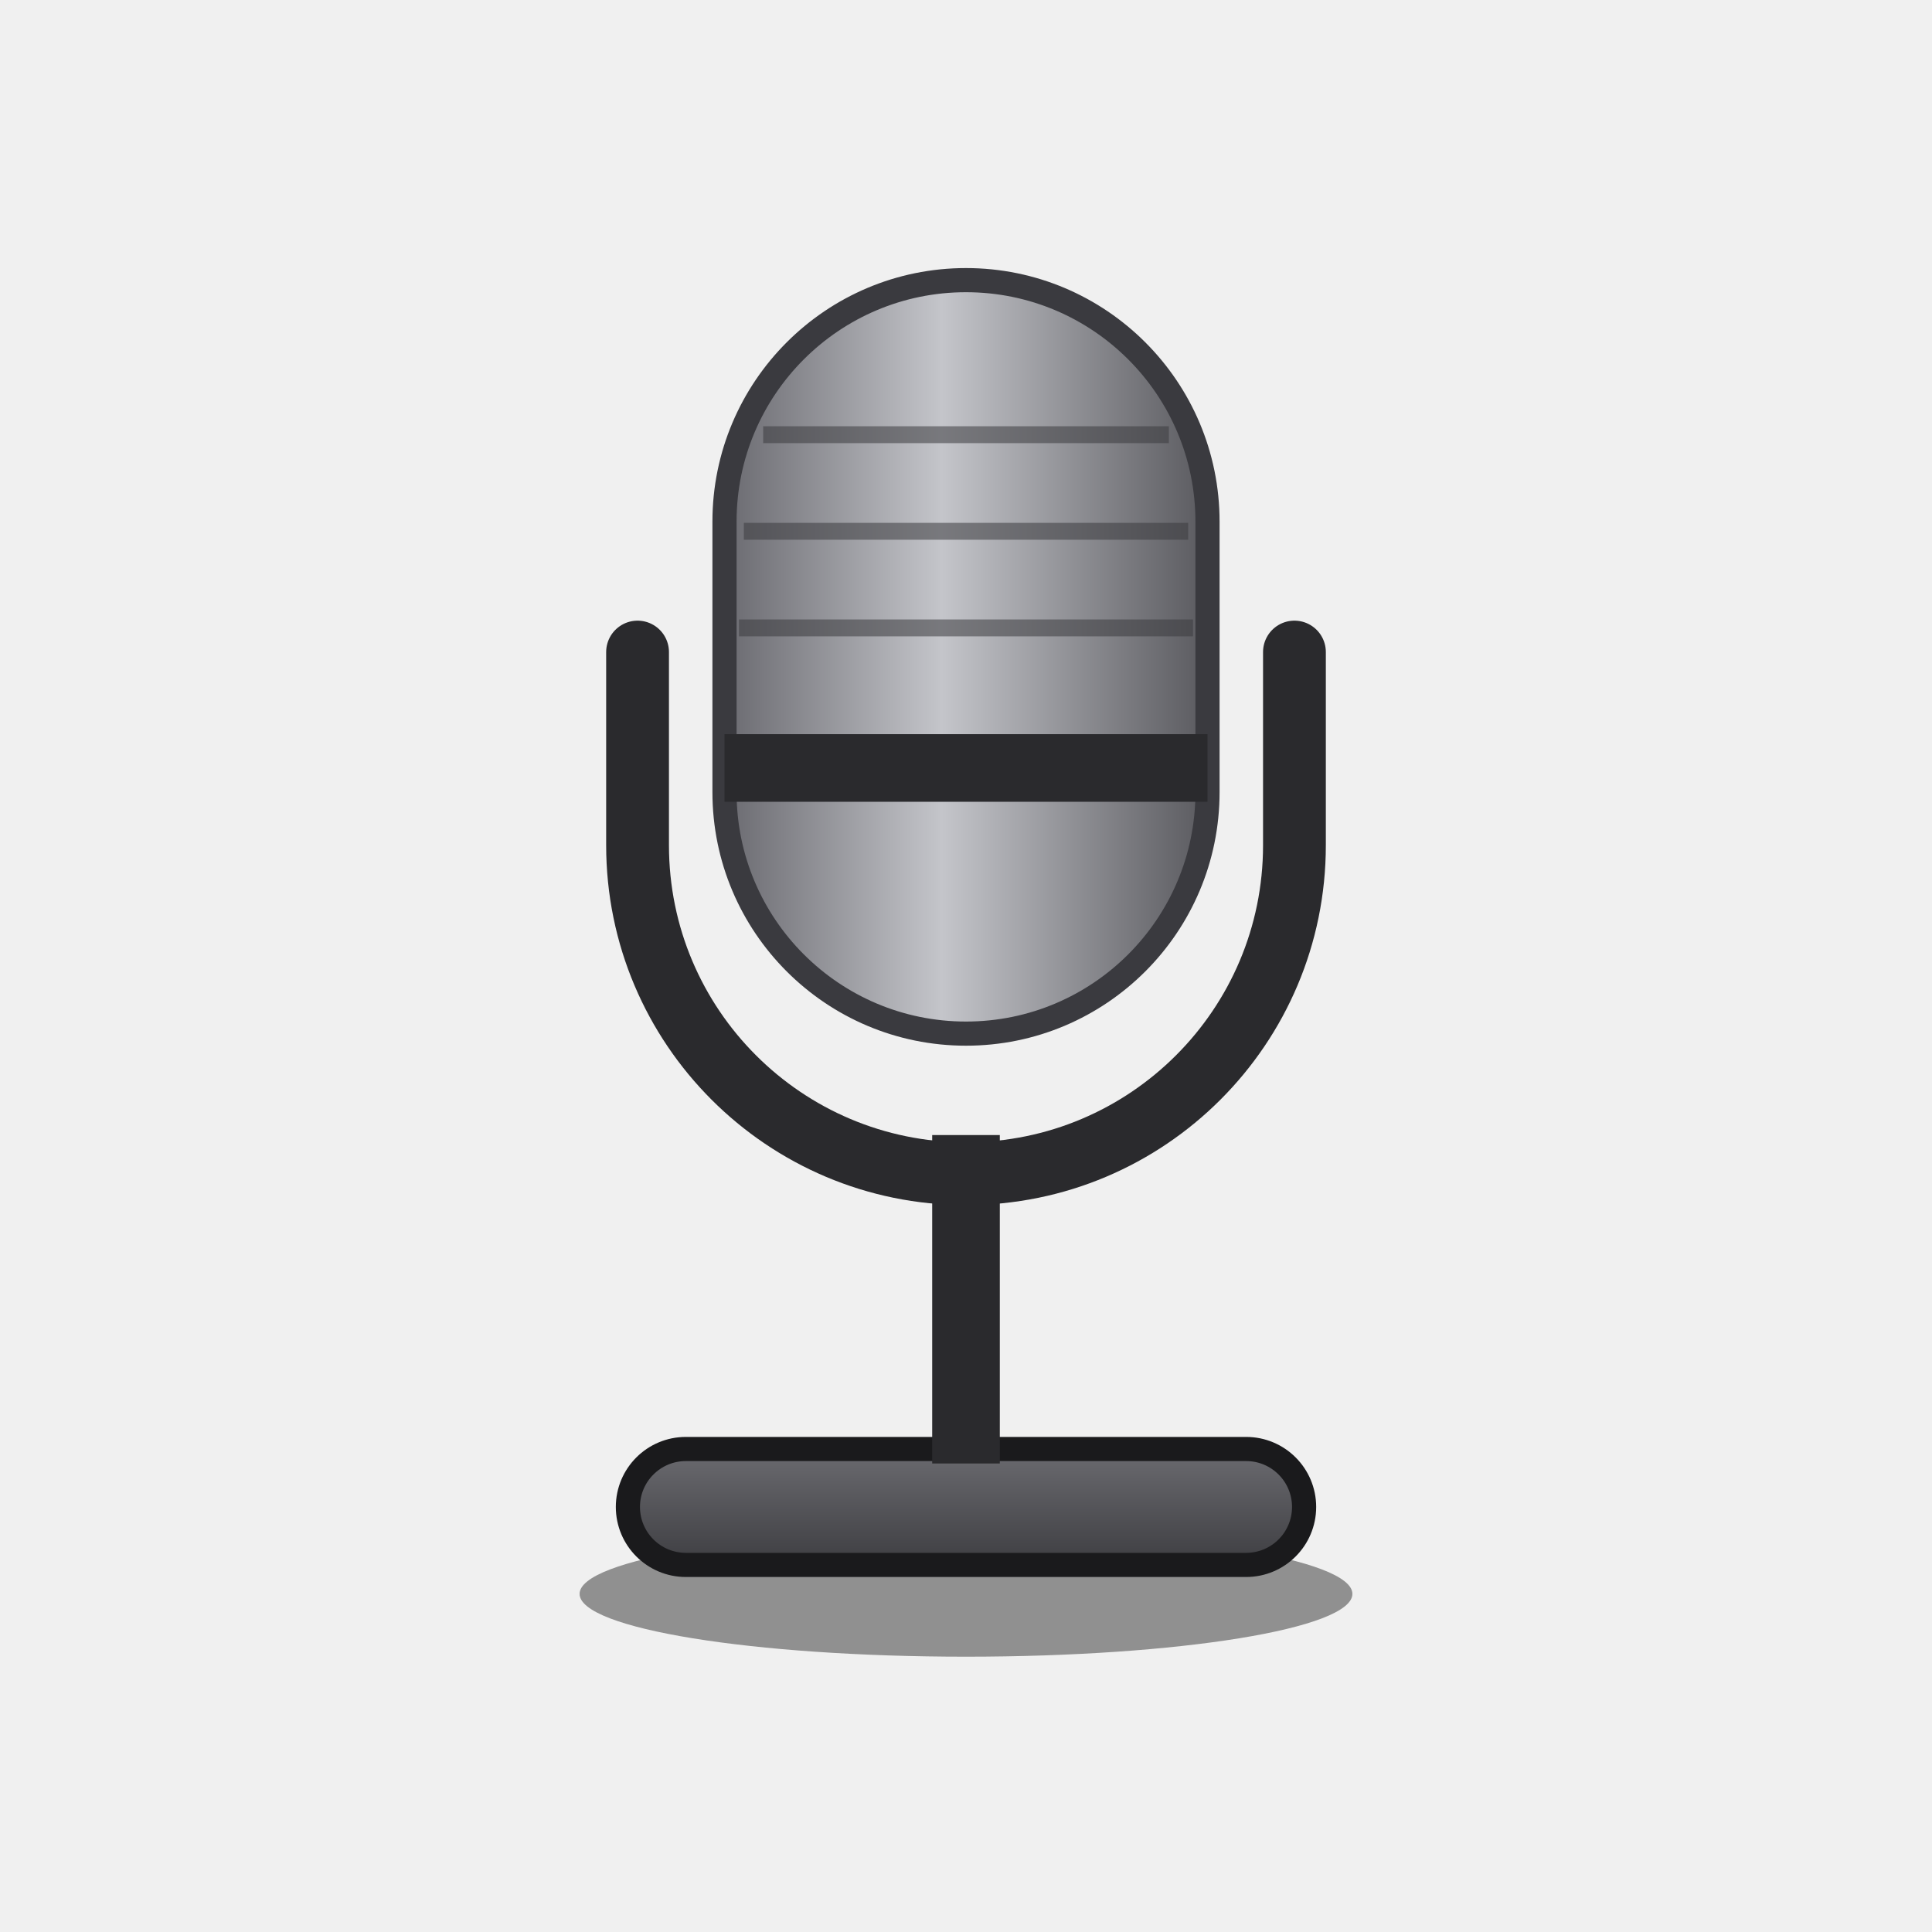
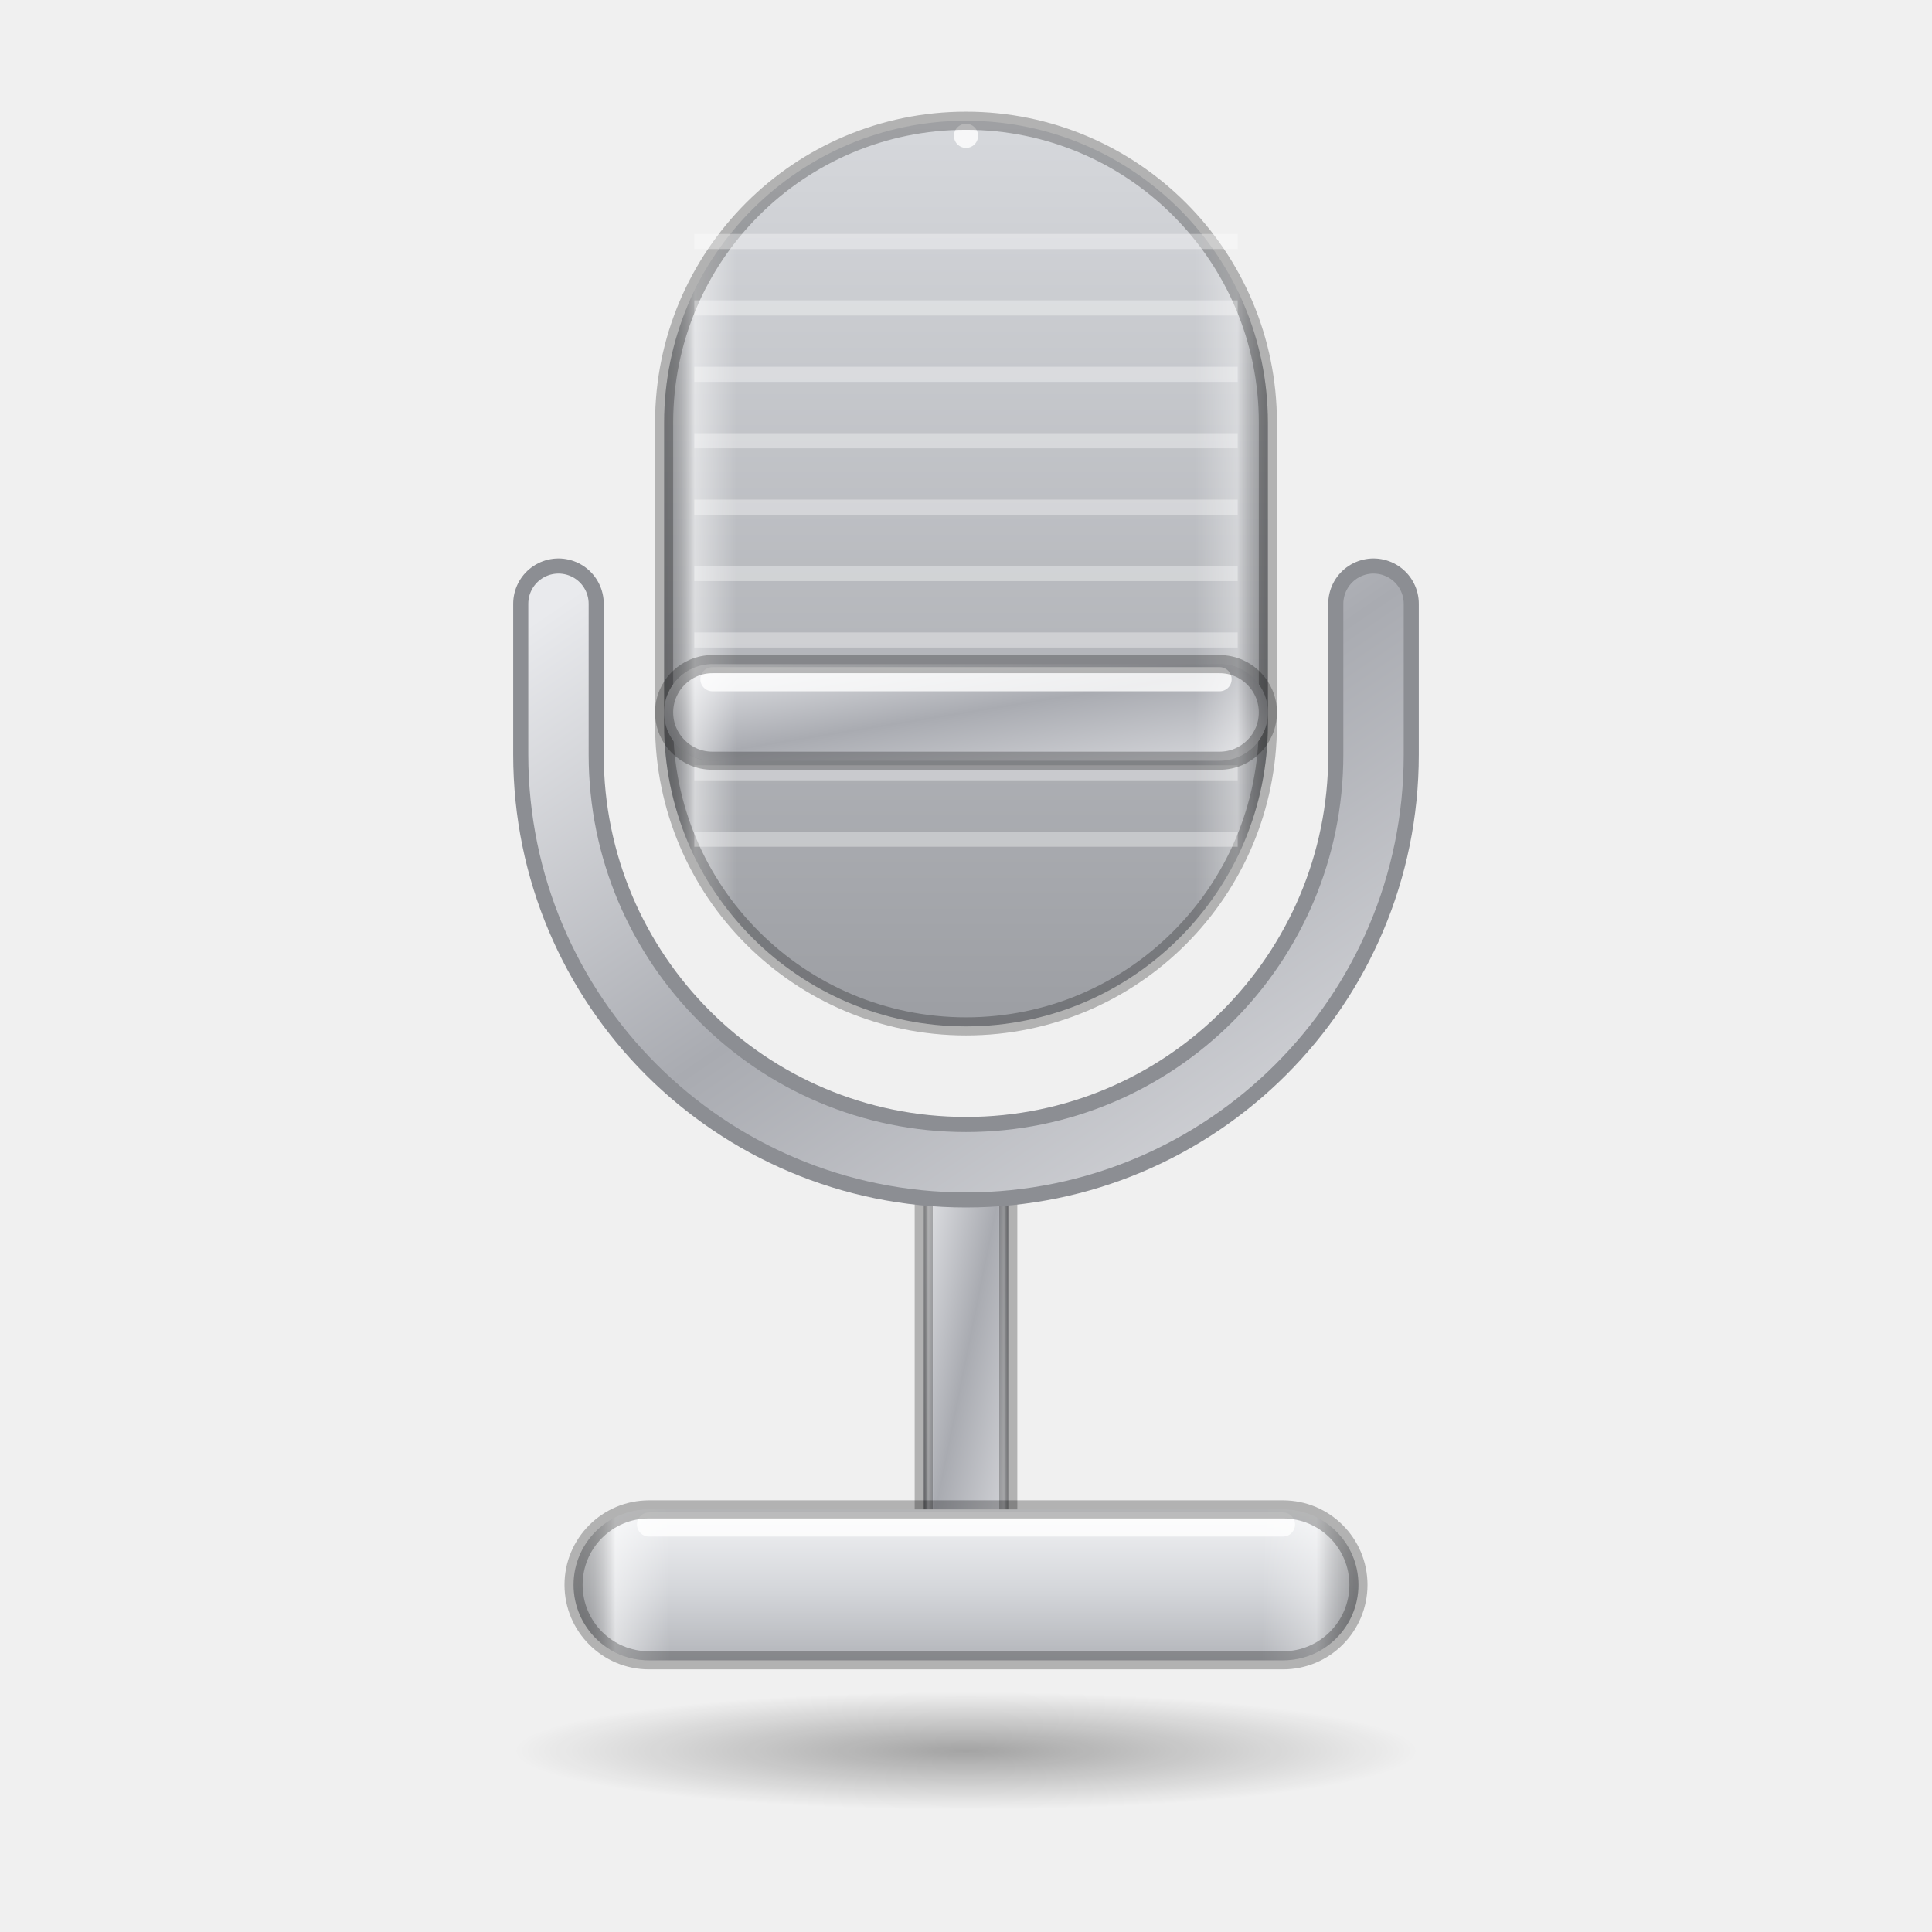
- <svg xmlns="http://www.w3.org/2000/svg" width="128" height="128" viewBox="0 0 40 40">
-   <svg y="4" width="40" height="32" viewBox="0 0 40 32">
-     <defs>
-       <linearGradient id="body" x1="0" y1="0" x2="0" y2="1">
-         <stop offset="0" stop-color="#6b6b70" />
-         <stop offset="1" stop-color="#3e3e42" />
-       </linearGradient>
-       <linearGradient id="grill" x1="0" y1="0" x2="1" y2="0">
-         <stop offset="0" stop-color="#6a6a70" />
-         <stop offset="0.45" stop-color="#c4c5ca" />
-         <stop offset="1" stop-color="#5a5a5f" />
-       </linearGradient>
-     </defs>
-     <ellipse cx="20" cy="29" rx="8" ry="1.3" fill="#000000" fill-opacity="0.4" />
-     <rect x="13" y="26" width="14" height="2.4" rx="1.2" fill="url(#body)" stroke="#1a1a1c" stroke-width="0.5" />
-     <rect x="19.3" y="19.5" width="1.4" height="6.8" fill="#2a2a2d" />
-     <path d="M13.2 9.5v4a6.8 6.8 0 0 0 13.6 0v-4" fill="none" stroke="#2a2a2d" stroke-width="1.3" stroke-linecap="round" />
-     <rect x="15" y="1.8" width="10" height="15.6" rx="5" fill="url(#grill)" stroke="#3a3a3f" stroke-width="0.5" />
-     <path d="M15.8 5h8.4M15.4 7h9.2M15.3 9h9.4" stroke="#3a3a3f" stroke-opacity="0.55" stroke-width="0.35" />
-     <rect x="15" y="11.2" width="10" height="1.4" fill="#2a2a2d" />
-   </svg>
+ <svg xmlns="http://www.w3.org/2000/svg" width="128" height="128" viewBox="0 0 64 64">
+   <defs>
+     <linearGradient id="alu" x1="0" y1="0" x2="0" y2="1">
+       <stop offset="0" stop-color="#f2f3f5" />
+       <stop offset=".55" stop-color="#d3d5d9" />
+       <stop offset="1" stop-color="#b3b5ba" />
+     </linearGradient>
+     <linearGradient id="alu-dark" x1="0" y1="0" x2="0" y2="1">
+       <stop offset="0" stop-color="#d6d8dc" />
+       <stop offset="1" stop-color="#9c9ea3" />
+     </linearGradient>
+     <linearGradient id="side" x1="0" y1="0" x2="1" y2="0">
+       <stop offset="0" stop-color="#000000" stop-opacity=".22" />
+       <stop offset=".05" stop-color="#ffffff" stop-opacity=".5" />
+       <stop offset=".12" stop-color="#ffffff" stop-opacity="0" />
+       <stop offset=".88" stop-color="#ffffff" stop-opacity="0" />
+       <stop offset=".95" stop-color="#ffffff" stop-opacity=".35" />
+       <stop offset="1" stop-color="#000000" stop-opacity=".24" />
+     </linearGradient>
+     <linearGradient id="lip" x1="0" y1="0" x2="0" y2="1">
+       <stop offset="0" stop-color="#c4c6cb" />
+       <stop offset="1" stop-color="#8c8e93" />
+     </linearGradient>
+     <linearGradient id="lip-white" x1="0" y1="0" x2="0" y2="1">
+       <stop offset="0" stop-color="#e2e4e8" />
+       <stop offset="1" stop-color="#c3c6cc" />
+     </linearGradient>
+     <linearGradient id="plastic" x1="0" y1="0" x2="0" y2="1">
+       <stop offset="0" stop-color="#ffffff" />
+       <stop offset="1" stop-color="#e4e6ea" />
+     </linearGradient>
+     <linearGradient id="steel" x1="0" y1="0" x2="1" y2="1">
+       <stop offset="0" stop-color="#e9eaed" />
+       <stop offset=".5" stop-color="#a9abb1" />
+       <stop offset="1" stop-color="#d8d9dd" />
+     </linearGradient>
+     <linearGradient id="glass" x1="0" y1="0" x2="0" y2="1">
+       <stop offset="0" stop-color="#2a2d34" />
+       <stop offset="1" stop-color="#0b0c0f" />
+     </linearGradient>
+     <linearGradient id="wall" x1="0" y1="0" x2="1" y2="1">
+       <stop offset="0" stop-color="#1d6bff" />
+       <stop offset=".5" stop-color="#7a3cff" />
+       <stop offset="1" stop-color="#ff5a7a" />
+     </linearGradient>
+     <linearGradient id="label" x1="0" y1="0" x2="0" y2="1">
+       <stop offset="0" stop-color="#2f80ff" />
+       <stop offset="1" stop-color="#1550d6" />
+     </linearGradient>
+     <linearGradient id="gold" x1="0" y1="0" x2="0" y2="1">
+       <stop offset="0" stop-color="#f1d58a" />
+       <stop offset="1" stop-color="#c39a3c" />
+     </linearGradient>
+     <radialGradient id="cone" cx=".42" cy=".38" r=".7">
+       <stop offset="0" stop-color="#4a4d54" />
+       <stop offset="1" stop-color="#121316" />
+     </radialGradient>
+     <radialGradient id="lens" cx=".4" cy=".35" r=".7">
+       <stop offset="0" stop-color="#3a5fae" />
+       <stop offset=".6" stop-color="#14203d" />
+       <stop offset="1" stop-color="#05070c" />
+     </radialGradient>
+     <radialGradient id="disc" cx=".5" cy=".5" r=".5">
+       <stop offset=".2" stop-color="#f7f8fa" />
+       <stop offset="1" stop-color="#b9bcc3" />
+     </radialGradient>
+     <linearGradient id="sheen" x1="0" y1="0" x2="1" y2="1">
+       <stop offset=".2" stop-color="#ff7ad9" stop-opacity="0" />
+       <stop offset=".38" stop-color="#ff7ad9" stop-opacity=".4" />
+       <stop offset=".52" stop-color="#5fd3ff" stop-opacity=".4" />
+       <stop offset=".66" stop-color="#9dff7a" stop-opacity=".32" />
+       <stop offset=".82" stop-color="#ffe066" stop-opacity="0" />
+     </linearGradient>
+     <radialGradient id="shadow" cx=".5" cy=".5" r=".5">
+       <stop offset="0" stop-color="#000000" stop-opacity=".32" />
+       <stop offset="1" stop-color="#000000" stop-opacity="0" />
+     </radialGradient>
+   </defs>
+   <ellipse cx="32" cy="58" rx="15" ry="1.95" fill="url(#shadow)" />
+   <path d="M31.8 38h0.4a1.2 1.2 0 0 1 1.2 1.2v11.6a1.2 1.2 0 0 1-1.2 1.2h-0.4a1.2 1.2 0 0 1-1.2-1.2v-11.6a1.2 1.2 0 0 1 1.2-1.2z" fill="url(#steel)" />
+   <path d="M31.8 38h0.4a1.2 1.2 0 0 1 1.2 1.2v11.6a1.2 1.2 0 0 1-1.2 1.2h-0.4a1.2 1.2 0 0 1-1.2-1.2v-11.6a1.2 1.2 0 0 1 1.2-1.2z" fill="url(#side)" />
+   <path d="M31.8 38.5h0.4" stroke="#ffffff" stroke-opacity=".8" stroke-width=".8" stroke-linecap="round" />
+   <path d="M31.8 38h0.4a1.2 1.2 0 0 1 1.2 1.2v11.6a1.2 1.2 0 0 1-1.2 1.2h-0.4a1.2 1.2 0 0 1-1.2-1.2v-11.6a1.2 1.2 0 0 1 1.2-1.2z" fill="none" stroke="#000000" stroke-opacity=".26" stroke-width=".6" />
+   <path d="M18.5 20v5a13.5 13.5 0 0 0 27 0v-5" fill="none" stroke="#8c8e93" stroke-width="3" stroke-linecap="round" />
+   <path d="M18.5 20v5a13.5 13.5 0 0 0 27 0v-5" fill="none" stroke="url(#steel)" stroke-width="2" stroke-linecap="round" />
+   <path d="M32 4h0a10 10 0 0 1 10 10v10a10 10 0 0 1-10 10h-0a10 10 0 0 1-10-10v-10a10 10 0 0 1 10-10z" fill="url(#alu-dark)" />
+   <path d="M32 4h0a10 10 0 0 1 10 10v10a10 10 0 0 1-10 10h-0a10 10 0 0 1-10-10v-10a10 10 0 0 1 10-10z" fill="url(#side)" />
+   <path d="M32 4.5h0" stroke="#ffffff" stroke-opacity=".8" stroke-width=".8" stroke-linecap="round" />
+   <path d="M32 4h0a10 10 0 0 1 10 10v10a10 10 0 0 1-10 10h-0a10 10 0 0 1-10-10v-10a10 10 0 0 1 10-10z" fill="none" stroke="#000000" stroke-opacity=".26" stroke-width=".6" />
+   <path d="M23 8.0h18" stroke="#ffffff" stroke-opacity=".35" stroke-width=".5" />
+   <path d="M23 10.2h18" stroke="#ffffff" stroke-opacity=".35" stroke-width=".5" />
+   <path d="M23 12.4h18" stroke="#ffffff" stroke-opacity=".35" stroke-width=".5" />
+   <path d="M23 14.6h18" stroke="#ffffff" stroke-opacity=".35" stroke-width=".5" />
+   <path d="M23 16.8h18" stroke="#ffffff" stroke-opacity=".35" stroke-width=".5" />
+   <path d="M23 19.0h18" stroke="#ffffff" stroke-opacity=".35" stroke-width=".5" />
+   <path d="M23 21.2h18" stroke="#ffffff" stroke-opacity=".35" stroke-width=".5" />
+   <path d="M23 23.4h18" stroke="#ffffff" stroke-opacity=".35" stroke-width=".5" />
+   <path d="M23 25.6h18" stroke="#ffffff" stroke-opacity=".35" stroke-width=".5" />
+   <path d="M23 27.8h18" stroke="#ffffff" stroke-opacity=".35" stroke-width=".5" />
+   <path d="M23.6 22h16.8a1.6 1.6 0 0 1 1.6 1.6v0.0a1.6 1.6 0 0 1-1.6 1.6h-16.8a1.6 1.6 0 0 1-1.6-1.6v-0.0a1.6 1.6 0 0 1 1.6-1.6z" fill="url(#steel)" />
+   <path d="M23.6 22h16.8a1.6 1.6 0 0 1 1.6 1.6v0.0a1.6 1.6 0 0 1-1.6 1.6h-16.8a1.6 1.6 0 0 1-1.6-1.6v-0.0a1.6 1.6 0 0 1 1.6-1.6z" fill="url(#side)" />
+   <path d="M23.6 22.5h16.8" stroke="#ffffff" stroke-opacity=".8" stroke-width=".8" stroke-linecap="round" />
+   <path d="M23.6 22h16.8a1.6 1.6 0 0 1 1.6 1.6v0.0a1.6 1.6 0 0 1-1.6 1.6h-16.8a1.6 1.6 0 0 1-1.6-1.6v-0.0a1.6 1.6 0 0 1 1.6-1.6z" fill="none" stroke="#000000" stroke-opacity=".26" stroke-width=".6" />
+   <path d="M21.5 50h21.0a2.5 2.5 0 0 1 2.5 2.5v0.0a2.5 2.5 0 0 1-2.5 2.5h-21.0a2.5 2.5 0 0 1-2.5-2.5v-0.0a2.5 2.5 0 0 1 2.5-2.5z" fill="url(#alu)" />
+   <path d="M21.5 50h21.0a2.5 2.5 0 0 1 2.5 2.5v0.0a2.5 2.5 0 0 1-2.5 2.5h-21.0a2.5 2.5 0 0 1-2.5-2.5v-0.0a2.5 2.5 0 0 1 2.5-2.5z" fill="url(#side)" />
+   <path d="M21.5 50.5h21.0" stroke="#ffffff" stroke-opacity=".8" stroke-width=".8" stroke-linecap="round" />
+   <path d="M21.5 50h21.0a2.5 2.5 0 0 1 2.5 2.5v0.0a2.5 2.5 0 0 1-2.5 2.5h-21.0a2.5 2.5 0 0 1-2.5-2.5v-0.0a2.5 2.5 0 0 1 2.5-2.5z" fill="none" stroke="#000000" stroke-opacity=".26" stroke-width=".6" />
</svg>
